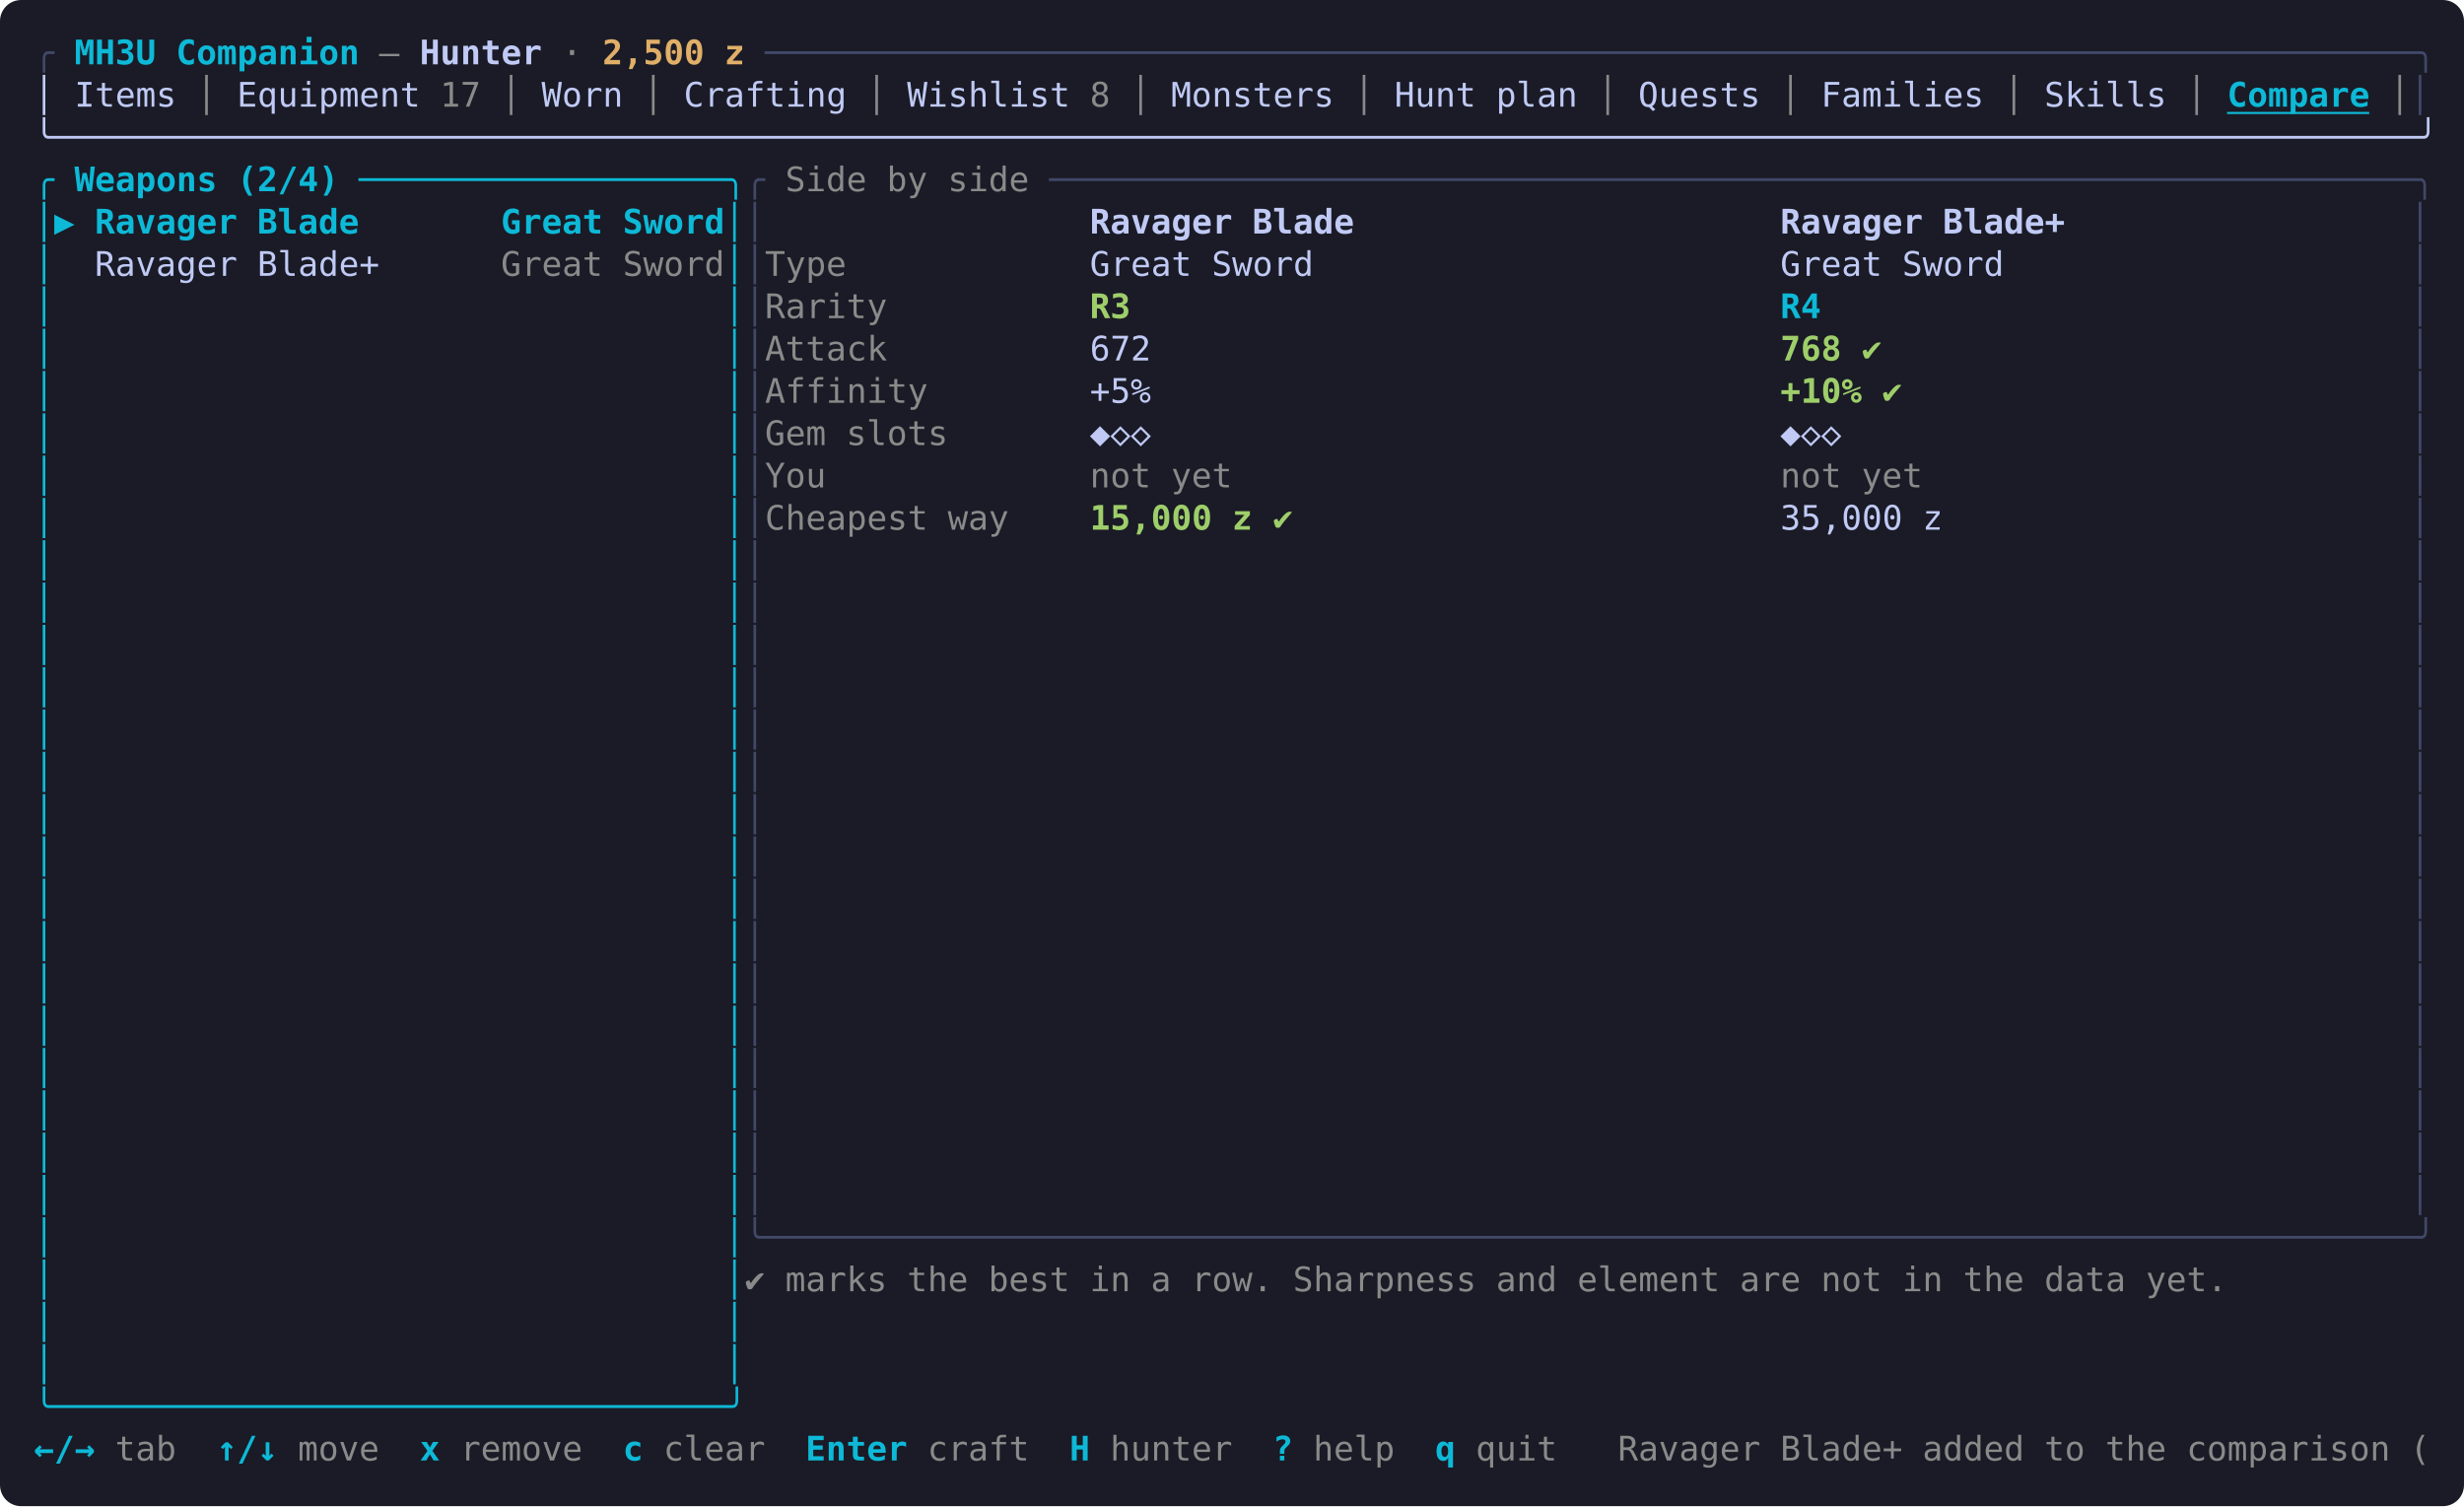
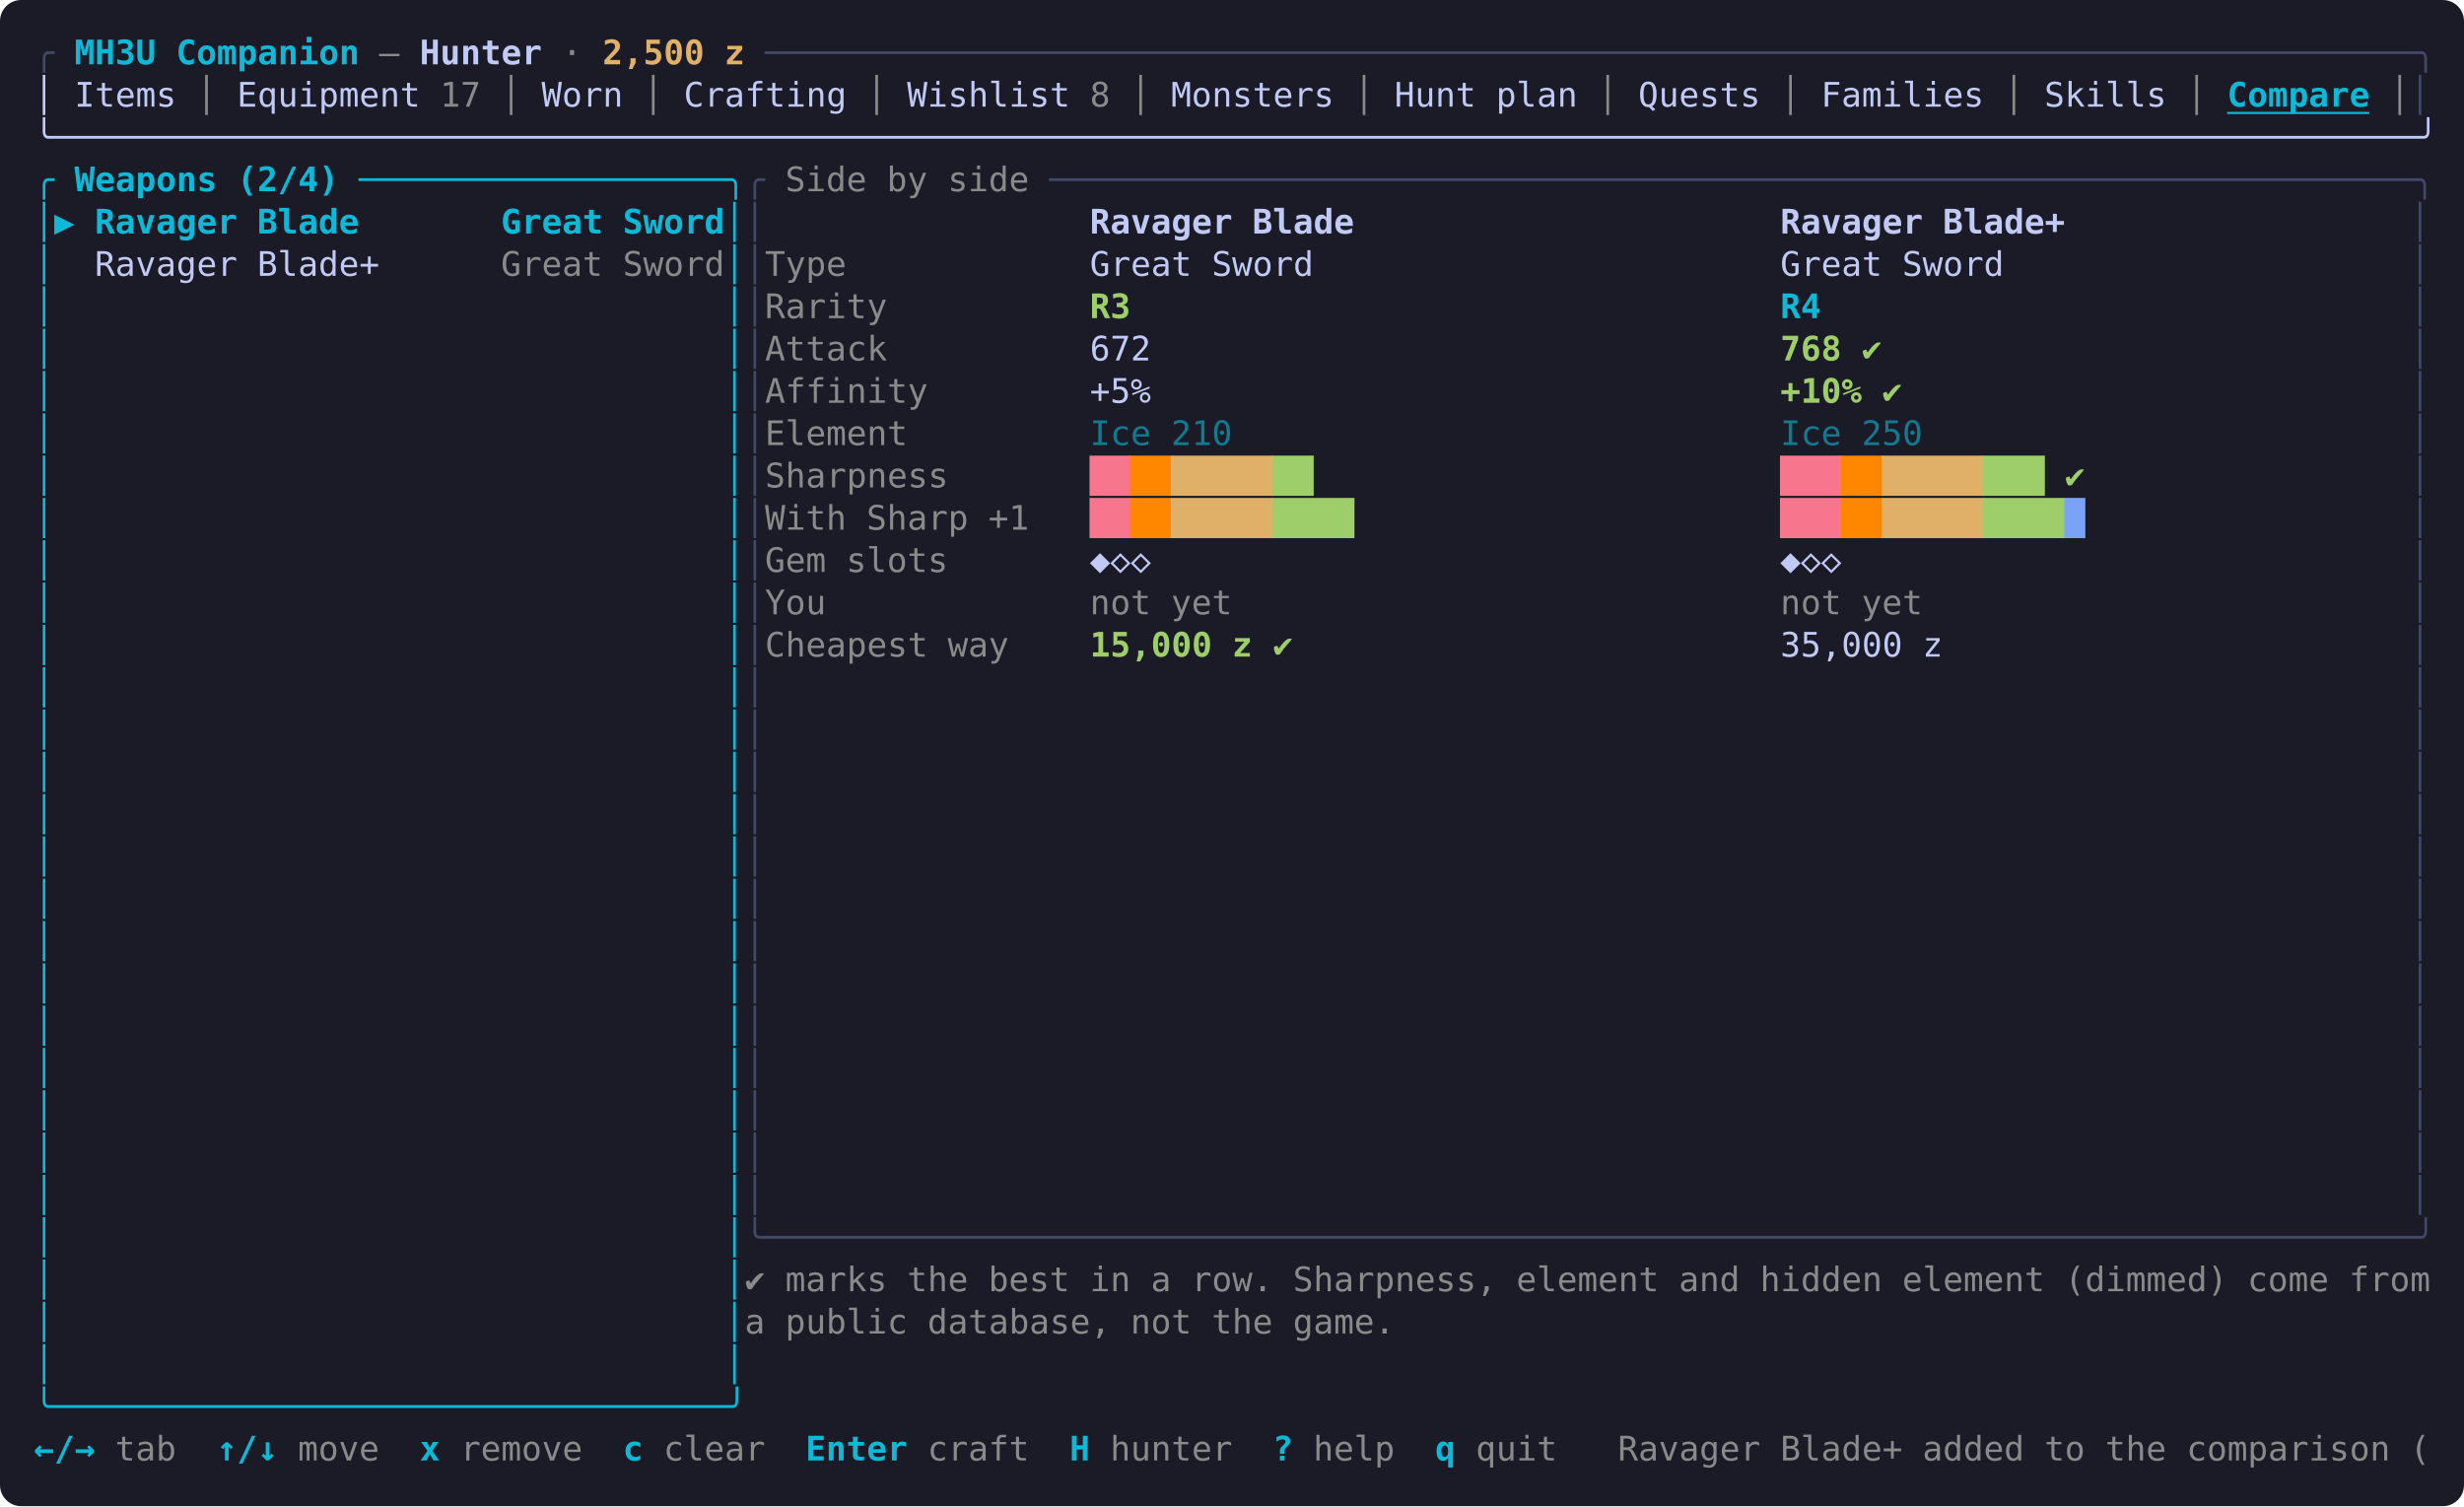
<svg xmlns="http://www.w3.org/2000/svg" width="1164.8" height="712" viewBox="0 0 1164.8 712" role="img">
  <rect width="100%" height="100%" rx="10" fill="#1a1b26" />
  <g font-family="'JetBrains Mono','JetBrainsMono Nerd Font','DejaVu Sans Mono',Menlo,Consolas,monospace" font-size="16">
    <text x="16.0" y="30.4" textLength="9.6" lengthAdjust="spacing" fill="#414868">╭</text>
    <text x="35.2" y="30.4" textLength="38.4" lengthAdjust="spacing" fill="#0db9d7" font-weight="bold">MH3U</text>
    <text x="83.2" y="30.4" textLength="86.4" lengthAdjust="spacing" fill="#0db9d7" font-weight="bold">Companion</text>
    <text x="179.2" y="30.4" textLength="9.6" lengthAdjust="spacing" fill="#8a8a8a">—</text>
    <text x="198.4" y="30.4" textLength="57.6" lengthAdjust="spacing" fill="#c0caf5" font-weight="bold">Hunter</text>
    <text x="265.6" y="30.4" textLength="9.6" lengthAdjust="spacing" fill="#8a8a8a">·</text>
    <text x="284.8" y="30.4" textLength="48.0" lengthAdjust="spacing" fill="#e0af68" font-weight="bold">2,500</text>
    <text x="342.4" y="30.4" textLength="9.6" lengthAdjust="spacing" fill="#e0af68" font-weight="bold">z</text>
    <text x="361.6" y="30.4" textLength="787.2" lengthAdjust="spacing" fill="#414868">─────────────────────────────────────────────────────────────────────────────────╮</text>
    <text x="16.0" y="50.4" textLength="9.6" lengthAdjust="spacing" fill="#c0caf5">│</text>
    <text x="35.2" y="50.4" textLength="48.0" lengthAdjust="spacing" fill="#c0caf5">Items</text>
    <text x="92.8" y="50.4" textLength="9.6" lengthAdjust="spacing" fill="#8a8a8a">│</text>
    <text x="112.0" y="50.4" textLength="86.4" lengthAdjust="spacing" fill="#c0caf5">Equipment</text>
    <text x="208.0" y="50.4" textLength="19.2" lengthAdjust="spacing" fill="#8a8a8a">17</text>
    <text x="236.8" y="50.4" textLength="9.6" lengthAdjust="spacing" fill="#8a8a8a">│</text>
    <text x="256.0" y="50.4" textLength="38.4" lengthAdjust="spacing" fill="#c0caf5">Worn</text>
    <text x="304.0" y="50.4" textLength="9.6" lengthAdjust="spacing" fill="#8a8a8a">│</text>
    <text x="323.2" y="50.4" textLength="76.8" lengthAdjust="spacing" fill="#c0caf5">Crafting</text>
    <text x="409.6" y="50.4" textLength="9.6" lengthAdjust="spacing" fill="#8a8a8a">│</text>
    <text x="428.8" y="50.4" textLength="76.8" lengthAdjust="spacing" fill="#c0caf5">Wishlist</text>
    <text x="515.2" y="50.4" textLength="9.6" lengthAdjust="spacing" fill="#8a8a8a">8</text>
    <text x="534.4" y="50.4" textLength="9.6" lengthAdjust="spacing" fill="#8a8a8a">│</text>
    <text x="553.6" y="50.4" textLength="76.8" lengthAdjust="spacing" fill="#c0caf5">Monsters</text>
    <text x="640.0" y="50.4" textLength="9.6" lengthAdjust="spacing" fill="#8a8a8a">│</text>
    <text x="659.2" y="50.4" textLength="38.4" lengthAdjust="spacing" fill="#c0caf5">Hunt</text>
    <text x="707.2" y="50.4" textLength="38.4" lengthAdjust="spacing" fill="#c0caf5">plan</text>
    <text x="755.2" y="50.4" textLength="9.6" lengthAdjust="spacing" fill="#8a8a8a">│</text>
    <text x="774.4" y="50.4" textLength="57.6" lengthAdjust="spacing" fill="#c0caf5">Quests</text>
    <text x="841.6" y="50.4" textLength="9.6" lengthAdjust="spacing" fill="#8a8a8a">│</text>
    <text x="860.8" y="50.4" textLength="76.8" lengthAdjust="spacing" fill="#c0caf5">Families</text>
    <text x="947.2" y="50.4" textLength="9.6" lengthAdjust="spacing" fill="#8a8a8a">│</text>
    <text x="966.4" y="50.4" textLength="57.6" lengthAdjust="spacing" fill="#c0caf5">Skills</text>
    <text x="1033.6" y="50.4" textLength="9.6" lengthAdjust="spacing" fill="#8a8a8a">│</text>
    <text x="1052.8" y="50.4" textLength="67.2" lengthAdjust="spacing" fill="#0db9d7" font-weight="bold">Compare</text>
    <line x1="1052.8" y1="53.4" x2="1120.0" y2="53.4" stroke="#0db9d7" stroke-width="1" />
    <text x="1129.6" y="50.4" textLength="9.6" lengthAdjust="spacing" fill="#8a8a8a">│</text>
    <text x="1139.2" y="50.4" textLength="9.6" lengthAdjust="spacing" fill="#414868">│</text>
    <text x="16.0" y="70.4" textLength="1132.8" lengthAdjust="spacing" fill="#c0caf5">╰────────────────────────────────────────────────────────────────────────────────────────────────────────────────────╯</text>
    <text x="16.0" y="90.4" textLength="9.6" lengthAdjust="spacing" fill="#0db9d7">╭</text>
    <text x="35.2" y="90.4" textLength="67.2" lengthAdjust="spacing" fill="#0db9d7" font-weight="bold">Weapons</text>
    <text x="112.0" y="90.4" textLength="48.0" lengthAdjust="spacing" fill="#0db9d7" font-weight="bold">(2/4)</text>
    <text x="169.6" y="90.4" textLength="182.4" lengthAdjust="spacing" fill="#0db9d7">──────────────────╮</text>
    <text x="352.0" y="90.4" textLength="9.6" lengthAdjust="spacing" fill="#414868">╭</text>
    <text x="371.2" y="90.4" textLength="38.4" lengthAdjust="spacing" fill="#8a8a8a">Side</text>
    <text x="419.2" y="90.4" textLength="19.2" lengthAdjust="spacing" fill="#8a8a8a">by</text>
    <text x="448.0" y="90.4" textLength="38.4" lengthAdjust="spacing" fill="#8a8a8a">side</text>
    <text x="496.0" y="90.4" textLength="652.8" lengthAdjust="spacing" fill="#414868">───────────────────────────────────────────────────────────────────╮</text>
    <text x="16.0" y="110.4" textLength="9.6" lengthAdjust="spacing" fill="#0db9d7">│</text>
    <text x="25.6" y="110.4" textLength="9.6" lengthAdjust="spacing" fill="#0db9d7" font-weight="bold">▶︎</text>
    <text x="44.8" y="110.4" textLength="67.2" lengthAdjust="spacing" fill="#0db9d7" font-weight="bold">Ravager</text>
    <text x="121.6" y="110.4" textLength="48.0" lengthAdjust="spacing" fill="#0db9d7" font-weight="bold">Blade</text>
    <text x="236.8" y="110.4" textLength="48.0" lengthAdjust="spacing" fill="#0db9d7" font-weight="bold">Great</text>
    <text x="294.4" y="110.4" textLength="48.0" lengthAdjust="spacing" fill="#0db9d7" font-weight="bold">Sword</text>
    <text x="342.4" y="110.4" textLength="9.6" lengthAdjust="spacing" fill="#0db9d7">│</text>
    <text x="352.0" y="110.4" textLength="9.6" lengthAdjust="spacing" fill="#414868">│</text>
    <text x="515.2" y="110.4" textLength="67.2" lengthAdjust="spacing" fill="#c0caf5" font-weight="bold">Ravager</text>
    <text x="592.0" y="110.4" textLength="48.0" lengthAdjust="spacing" fill="#c0caf5" font-weight="bold">Blade</text>
    <text x="841.6" y="110.4" textLength="67.2" lengthAdjust="spacing" fill="#c0caf5" font-weight="bold">Ravager</text>
    <text x="918.4" y="110.4" textLength="57.6" lengthAdjust="spacing" fill="#c0caf5" font-weight="bold">Blade+</text>
    <text x="1139.2" y="110.4" textLength="9.6" lengthAdjust="spacing" fill="#414868">│</text>
    <text x="16.0" y="130.4" textLength="9.6" lengthAdjust="spacing" fill="#0db9d7">│</text>
    <text x="44.8" y="130.4" textLength="67.2" lengthAdjust="spacing" fill="#c0caf5">Ravager</text>
    <text x="121.6" y="130.4" textLength="57.6" lengthAdjust="spacing" fill="#c0caf5">Blade+</text>
    <text x="236.8" y="130.4" textLength="48.0" lengthAdjust="spacing" fill="#8a8a8a">Great</text>
    <text x="294.4" y="130.4" textLength="48.0" lengthAdjust="spacing" fill="#8a8a8a">Sword</text>
    <text x="342.4" y="130.4" textLength="9.6" lengthAdjust="spacing" fill="#0db9d7">│</text>
    <text x="352.0" y="130.4" textLength="9.6" lengthAdjust="spacing" fill="#414868">│</text>
    <text x="361.6" y="130.4" textLength="38.4" lengthAdjust="spacing" fill="#8a8a8a">Type</text>
    <text x="515.2" y="130.4" textLength="48.0" lengthAdjust="spacing" fill="#c0caf5">Great</text>
    <text x="572.8" y="130.4" textLength="48.0" lengthAdjust="spacing" fill="#c0caf5">Sword</text>
    <text x="841.6" y="130.4" textLength="48.0" lengthAdjust="spacing" fill="#c0caf5">Great</text>
    <text x="899.2" y="130.4" textLength="48.0" lengthAdjust="spacing" fill="#c0caf5">Sword</text>
    <text x="1139.2" y="130.4" textLength="9.6" lengthAdjust="spacing" fill="#414868">│</text>
    <text x="16.0" y="150.4" textLength="9.6" lengthAdjust="spacing" fill="#0db9d7">│</text>
    <text x="342.4" y="150.4" textLength="9.6" lengthAdjust="spacing" fill="#0db9d7">│</text>
    <text x="352.0" y="150.4" textLength="9.6" lengthAdjust="spacing" fill="#414868">│</text>
    <text x="361.6" y="150.4" textLength="57.6" lengthAdjust="spacing" fill="#8a8a8a">Rarity</text>
    <text x="515.2" y="150.4" textLength="19.2" lengthAdjust="spacing" fill="#9ece6a" font-weight="bold">R3</text>
    <text x="841.6" y="150.4" textLength="19.2" lengthAdjust="spacing" fill="#0db9d7" font-weight="bold">R4</text>
    <text x="1139.2" y="150.4" textLength="9.6" lengthAdjust="spacing" fill="#414868">│</text>
    <text x="16.0" y="170.4" textLength="9.6" lengthAdjust="spacing" fill="#0db9d7">│</text>
    <text x="342.4" y="170.4" textLength="9.6" lengthAdjust="spacing" fill="#0db9d7">│</text>
    <text x="352.0" y="170.4" textLength="9.6" lengthAdjust="spacing" fill="#414868">│</text>
    <text x="361.6" y="170.4" textLength="57.6" lengthAdjust="spacing" fill="#8a8a8a">Attack</text>
    <text x="515.2" y="170.4" textLength="28.8" lengthAdjust="spacing" fill="#c0caf5">672</text>
    <text x="841.6" y="170.4" textLength="28.8" lengthAdjust="spacing" fill="#9ece6a" font-weight="bold">768</text>
    <text x="880.0" y="170.4" textLength="9.6" lengthAdjust="spacing" fill="#9ece6a" font-weight="bold">✔︎</text>
    <text x="1139.2" y="170.4" textLength="9.6" lengthAdjust="spacing" fill="#414868">│</text>
    <text x="16.0" y="190.4" textLength="9.6" lengthAdjust="spacing" fill="#0db9d7">│</text>
    <text x="342.4" y="190.4" textLength="9.6" lengthAdjust="spacing" fill="#0db9d7">│</text>
    <text x="352.0" y="190.4" textLength="9.6" lengthAdjust="spacing" fill="#414868">│</text>
    <text x="361.6" y="190.4" textLength="76.8" lengthAdjust="spacing" fill="#8a8a8a">Affinity</text>
    <text x="515.2" y="190.4" textLength="28.8" lengthAdjust="spacing" fill="#c0caf5">+5%</text>
    <text x="841.6" y="190.4" textLength="38.4" lengthAdjust="spacing" fill="#9ece6a" font-weight="bold">+10%</text>
    <text x="889.6" y="190.4" textLength="9.6" lengthAdjust="spacing" fill="#9ece6a" font-weight="bold">✔︎</text>
    <text x="1139.2" y="190.4" textLength="9.6" lengthAdjust="spacing" fill="#414868">│</text>
    <text x="16.0" y="210.4" textLength="9.6" lengthAdjust="spacing" fill="#0db9d7">│</text>
    <text x="342.4" y="210.4" textLength="9.6" lengthAdjust="spacing" fill="#0db9d7">│</text>
    <text x="352.0" y="210.4" textLength="9.6" lengthAdjust="spacing" fill="#414868">│</text>
-     <text x="361.6" y="210.4" textLength="28.8" lengthAdjust="spacing" fill="#8a8a8a">Gem</text>
-     <text x="400.0" y="210.4" textLength="48.0" lengthAdjust="spacing" fill="#8a8a8a">slots</text>
-     <text x="515.2" y="210.4" textLength="28.8" lengthAdjust="spacing" fill="#c0caf5">◆◇◇</text>
-     <text x="841.6" y="210.4" textLength="28.8" lengthAdjust="spacing" fill="#c0caf5">◆◇◇</text>
+     <text x="361.6" y="210.4" textLength="67.2" lengthAdjust="spacing" fill="#8a8a8a">Element</text>
+     <text x="515.2" y="210.4" textLength="28.8" lengthAdjust="spacing" fill="#0db9d7" fill-opacity="0.6">Ice</text>
+     <text x="553.6" y="210.4" textLength="28.8" lengthAdjust="spacing" fill="#0db9d7" fill-opacity="0.6">210</text>
+     <text x="841.6" y="210.4" textLength="28.8" lengthAdjust="spacing" fill="#0db9d7" fill-opacity="0.6">Ice</text>
+     <text x="880.0" y="210.4" textLength="28.8" lengthAdjust="spacing" fill="#0db9d7" fill-opacity="0.6">250</text>
    <text x="1139.2" y="210.4" textLength="9.6" lengthAdjust="spacing" fill="#414868">│</text>
    <text x="16.0" y="230.4" textLength="9.6" lengthAdjust="spacing" fill="#0db9d7">│</text>
    <text x="342.4" y="230.4" textLength="9.6" lengthAdjust="spacing" fill="#0db9d7">│</text>
    <text x="352.0" y="230.4" textLength="9.6" lengthAdjust="spacing" fill="#414868">│</text>
-     <text x="361.6" y="230.4" textLength="28.8" lengthAdjust="spacing" fill="#8a8a8a">You</text>
-     <text x="515.2" y="230.4" textLength="28.8" lengthAdjust="spacing" fill="#8a8a8a">not</text>
-     <text x="553.6" y="230.4" textLength="28.8" lengthAdjust="spacing" fill="#8a8a8a">yet</text>
-     <text x="841.6" y="230.4" textLength="28.8" lengthAdjust="spacing" fill="#8a8a8a">not</text>
-     <text x="880.0" y="230.4" textLength="28.8" lengthAdjust="spacing" fill="#8a8a8a">yet</text>
+     <text x="361.6" y="230.4" textLength="86.4" lengthAdjust="spacing" fill="#8a8a8a">Sharpness</text>
+     <text x="515.2" y="230.4" textLength="19.2" lengthAdjust="spacing" fill="#f7768e">██</text>
+     <text x="534.4" y="230.4" textLength="19.2" lengthAdjust="spacing" fill="#ff8700">██</text>
+     <text x="553.6" y="230.4" textLength="48.0" lengthAdjust="spacing" fill="#e0af68">█████</text>
+     <text x="601.6" y="230.4" textLength="19.2" lengthAdjust="spacing" fill="#9ece6a">██</text>
+     <text x="841.6" y="230.4" textLength="28.8" lengthAdjust="spacing" fill="#f7768e">███</text>
+     <text x="870.4" y="230.4" textLength="19.2" lengthAdjust="spacing" fill="#ff8700">██</text>
+     <text x="889.6" y="230.4" textLength="48.0" lengthAdjust="spacing" fill="#e0af68">█████</text>
+     <text x="937.6" y="230.4" textLength="28.8" lengthAdjust="spacing" fill="#9ece6a">███</text>
+     <text x="976.0" y="230.4" textLength="9.6" lengthAdjust="spacing" fill="#9ece6a" font-weight="bold">✔︎</text>
    <text x="1139.2" y="230.4" textLength="9.6" lengthAdjust="spacing" fill="#414868">│</text>
    <text x="16.0" y="250.4" textLength="9.6" lengthAdjust="spacing" fill="#0db9d7">│</text>
    <text x="342.4" y="250.4" textLength="9.6" lengthAdjust="spacing" fill="#0db9d7">│</text>
    <text x="352.0" y="250.4" textLength="9.6" lengthAdjust="spacing" fill="#414868">│</text>
-     <text x="361.6" y="250.4" textLength="76.8" lengthAdjust="spacing" fill="#8a8a8a">Cheapest</text>
-     <text x="448.0" y="250.4" textLength="28.8" lengthAdjust="spacing" fill="#8a8a8a">way</text>
-     <text x="515.2" y="250.4" textLength="57.6" lengthAdjust="spacing" fill="#9ece6a" font-weight="bold">15,000</text>
-     <text x="582.4" y="250.4" textLength="9.6" lengthAdjust="spacing" fill="#9ece6a" font-weight="bold">z</text>
-     <text x="601.6" y="250.4" textLength="9.6" lengthAdjust="spacing" fill="#9ece6a" font-weight="bold">✔︎</text>
-     <text x="841.6" y="250.4" textLength="57.6" lengthAdjust="spacing" fill="#c0caf5">35,000</text>
-     <text x="908.8" y="250.4" textLength="9.6" lengthAdjust="spacing" fill="#c0caf5">z</text>
+     <text x="361.6" y="250.4" textLength="38.4" lengthAdjust="spacing" fill="#8a8a8a">With</text>
+     <text x="409.6" y="250.4" textLength="48.0" lengthAdjust="spacing" fill="#8a8a8a">Sharp</text>
+     <text x="467.2" y="250.4" textLength="19.2" lengthAdjust="spacing" fill="#8a8a8a">+1</text>
+     <text x="515.2" y="250.4" textLength="19.2" lengthAdjust="spacing" fill="#f7768e">██</text>
+     <text x="534.4" y="250.4" textLength="19.2" lengthAdjust="spacing" fill="#ff8700">██</text>
+     <text x="553.6" y="250.4" textLength="48.0" lengthAdjust="spacing" fill="#e0af68">█████</text>
+     <text x="601.6" y="250.4" textLength="38.4" lengthAdjust="spacing" fill="#9ece6a">████</text>
+     <text x="841.6" y="250.4" textLength="28.8" lengthAdjust="spacing" fill="#f7768e">███</text>
+     <text x="870.4" y="250.4" textLength="19.2" lengthAdjust="spacing" fill="#ff8700">██</text>
+     <text x="889.6" y="250.4" textLength="48.0" lengthAdjust="spacing" fill="#e0af68">█████</text>
+     <text x="937.6" y="250.4" textLength="38.4" lengthAdjust="spacing" fill="#9ece6a">████</text>
+     <text x="976.0" y="250.4" textLength="9.6" lengthAdjust="spacing" fill="#7aa2f7">█</text>
    <text x="1139.2" y="250.4" textLength="9.6" lengthAdjust="spacing" fill="#414868">│</text>
    <text x="16.0" y="270.4" textLength="9.6" lengthAdjust="spacing" fill="#0db9d7">│</text>
    <text x="342.4" y="270.4" textLength="9.6" lengthAdjust="spacing" fill="#0db9d7">│</text>
    <text x="352.0" y="270.4" textLength="9.6" lengthAdjust="spacing" fill="#414868">│</text>
+     <text x="361.6" y="270.4" textLength="28.8" lengthAdjust="spacing" fill="#8a8a8a">Gem</text>
+     <text x="400.0" y="270.4" textLength="48.0" lengthAdjust="spacing" fill="#8a8a8a">slots</text>
+     <text x="515.2" y="270.4" textLength="28.8" lengthAdjust="spacing" fill="#c0caf5">◆◇◇</text>
+     <text x="841.6" y="270.4" textLength="28.8" lengthAdjust="spacing" fill="#c0caf5">◆◇◇</text>
    <text x="1139.2" y="270.4" textLength="9.6" lengthAdjust="spacing" fill="#414868">│</text>
    <text x="16.0" y="290.4" textLength="9.6" lengthAdjust="spacing" fill="#0db9d7">│</text>
    <text x="342.4" y="290.4" textLength="9.6" lengthAdjust="spacing" fill="#0db9d7">│</text>
    <text x="352.0" y="290.4" textLength="9.6" lengthAdjust="spacing" fill="#414868">│</text>
+     <text x="361.6" y="290.4" textLength="28.8" lengthAdjust="spacing" fill="#8a8a8a">You</text>
+     <text x="515.2" y="290.4" textLength="28.8" lengthAdjust="spacing" fill="#8a8a8a">not</text>
+     <text x="553.6" y="290.4" textLength="28.8" lengthAdjust="spacing" fill="#8a8a8a">yet</text>
+     <text x="841.6" y="290.4" textLength="28.8" lengthAdjust="spacing" fill="#8a8a8a">not</text>
+     <text x="880.0" y="290.4" textLength="28.8" lengthAdjust="spacing" fill="#8a8a8a">yet</text>
    <text x="1139.2" y="290.4" textLength="9.6" lengthAdjust="spacing" fill="#414868">│</text>
    <text x="16.0" y="310.4" textLength="9.6" lengthAdjust="spacing" fill="#0db9d7">│</text>
    <text x="342.4" y="310.4" textLength="9.6" lengthAdjust="spacing" fill="#0db9d7">│</text>
    <text x="352.0" y="310.4" textLength="9.6" lengthAdjust="spacing" fill="#414868">│</text>
+     <text x="361.6" y="310.4" textLength="76.8" lengthAdjust="spacing" fill="#8a8a8a">Cheapest</text>
+     <text x="448.0" y="310.4" textLength="28.8" lengthAdjust="spacing" fill="#8a8a8a">way</text>
+     <text x="515.2" y="310.4" textLength="57.6" lengthAdjust="spacing" fill="#9ece6a" font-weight="bold">15,000</text>
+     <text x="582.4" y="310.4" textLength="9.6" lengthAdjust="spacing" fill="#9ece6a" font-weight="bold">z</text>
+     <text x="601.6" y="310.4" textLength="9.6" lengthAdjust="spacing" fill="#9ece6a" font-weight="bold">✔︎</text>
+     <text x="841.6" y="310.4" textLength="57.6" lengthAdjust="spacing" fill="#c0caf5">35,000</text>
+     <text x="908.8" y="310.4" textLength="9.6" lengthAdjust="spacing" fill="#c0caf5">z</text>
    <text x="1139.2" y="310.4" textLength="9.6" lengthAdjust="spacing" fill="#414868">│</text>
    <text x="16.0" y="330.4" textLength="9.6" lengthAdjust="spacing" fill="#0db9d7">│</text>
    <text x="342.4" y="330.4" textLength="9.6" lengthAdjust="spacing" fill="#0db9d7">│</text>
    <text x="352.0" y="330.4" textLength="9.6" lengthAdjust="spacing" fill="#414868">│</text>
    <text x="1139.2" y="330.4" textLength="9.6" lengthAdjust="spacing" fill="#414868">│</text>
    <text x="16.0" y="350.4" textLength="9.6" lengthAdjust="spacing" fill="#0db9d7">│</text>
    <text x="342.4" y="350.4" textLength="9.6" lengthAdjust="spacing" fill="#0db9d7">│</text>
    <text x="352.0" y="350.4" textLength="9.6" lengthAdjust="spacing" fill="#414868">│</text>
    <text x="1139.2" y="350.4" textLength="9.6" lengthAdjust="spacing" fill="#414868">│</text>
    <text x="16.0" y="370.4" textLength="9.6" lengthAdjust="spacing" fill="#0db9d7">│</text>
    <text x="342.4" y="370.4" textLength="9.6" lengthAdjust="spacing" fill="#0db9d7">│</text>
    <text x="352.0" y="370.4" textLength="9.6" lengthAdjust="spacing" fill="#414868">│</text>
    <text x="1139.2" y="370.4" textLength="9.6" lengthAdjust="spacing" fill="#414868">│</text>
    <text x="16.0" y="390.4" textLength="9.6" lengthAdjust="spacing" fill="#0db9d7">│</text>
    <text x="342.4" y="390.4" textLength="9.6" lengthAdjust="spacing" fill="#0db9d7">│</text>
    <text x="352.0" y="390.4" textLength="9.6" lengthAdjust="spacing" fill="#414868">│</text>
    <text x="1139.2" y="390.4" textLength="9.6" lengthAdjust="spacing" fill="#414868">│</text>
    <text x="16.0" y="410.4" textLength="9.6" lengthAdjust="spacing" fill="#0db9d7">│</text>
    <text x="342.4" y="410.4" textLength="9.6" lengthAdjust="spacing" fill="#0db9d7">│</text>
    <text x="352.0" y="410.4" textLength="9.6" lengthAdjust="spacing" fill="#414868">│</text>
    <text x="1139.2" y="410.4" textLength="9.6" lengthAdjust="spacing" fill="#414868">│</text>
    <text x="16.0" y="430.4" textLength="9.6" lengthAdjust="spacing" fill="#0db9d7">│</text>
    <text x="342.4" y="430.4" textLength="9.6" lengthAdjust="spacing" fill="#0db9d7">│</text>
    <text x="352.0" y="430.4" textLength="9.6" lengthAdjust="spacing" fill="#414868">│</text>
    <text x="1139.2" y="430.4" textLength="9.6" lengthAdjust="spacing" fill="#414868">│</text>
    <text x="16.0" y="450.4" textLength="9.6" lengthAdjust="spacing" fill="#0db9d7">│</text>
    <text x="342.4" y="450.4" textLength="9.6" lengthAdjust="spacing" fill="#0db9d7">│</text>
    <text x="352.0" y="450.4" textLength="9.6" lengthAdjust="spacing" fill="#414868">│</text>
    <text x="1139.2" y="450.4" textLength="9.6" lengthAdjust="spacing" fill="#414868">│</text>
    <text x="16.0" y="470.4" textLength="9.6" lengthAdjust="spacing" fill="#0db9d7">│</text>
    <text x="342.4" y="470.4" textLength="9.6" lengthAdjust="spacing" fill="#0db9d7">│</text>
    <text x="352.0" y="470.4" textLength="9.6" lengthAdjust="spacing" fill="#414868">│</text>
    <text x="1139.2" y="470.4" textLength="9.6" lengthAdjust="spacing" fill="#414868">│</text>
    <text x="16.0" y="490.4" textLength="9.6" lengthAdjust="spacing" fill="#0db9d7">│</text>
    <text x="342.4" y="490.4" textLength="9.6" lengthAdjust="spacing" fill="#0db9d7">│</text>
    <text x="352.0" y="490.4" textLength="9.6" lengthAdjust="spacing" fill="#414868">│</text>
    <text x="1139.2" y="490.4" textLength="9.6" lengthAdjust="spacing" fill="#414868">│</text>
    <text x="16.0" y="510.4" textLength="9.6" lengthAdjust="spacing" fill="#0db9d7">│</text>
    <text x="342.4" y="510.4" textLength="9.6" lengthAdjust="spacing" fill="#0db9d7">│</text>
    <text x="352.0" y="510.4" textLength="9.6" lengthAdjust="spacing" fill="#414868">│</text>
    <text x="1139.2" y="510.4" textLength="9.6" lengthAdjust="spacing" fill="#414868">│</text>
    <text x="16.0" y="530.4" textLength="9.6" lengthAdjust="spacing" fill="#0db9d7">│</text>
    <text x="342.4" y="530.4" textLength="9.6" lengthAdjust="spacing" fill="#0db9d7">│</text>
    <text x="352.0" y="530.4" textLength="9.6" lengthAdjust="spacing" fill="#414868">│</text>
    <text x="1139.2" y="530.4" textLength="9.6" lengthAdjust="spacing" fill="#414868">│</text>
    <text x="16.0" y="550.4" textLength="9.6" lengthAdjust="spacing" fill="#0db9d7">│</text>
    <text x="342.4" y="550.4" textLength="9.6" lengthAdjust="spacing" fill="#0db9d7">│</text>
    <text x="352.0" y="550.4" textLength="9.6" lengthAdjust="spacing" fill="#414868">│</text>
    <text x="1139.2" y="550.4" textLength="9.6" lengthAdjust="spacing" fill="#414868">│</text>
    <text x="16.0" y="570.4" textLength="9.6" lengthAdjust="spacing" fill="#0db9d7">│</text>
    <text x="342.4" y="570.4" textLength="9.6" lengthAdjust="spacing" fill="#0db9d7">│</text>
    <text x="352.0" y="570.4" textLength="9.6" lengthAdjust="spacing" fill="#414868">│</text>
    <text x="1139.2" y="570.4" textLength="9.6" lengthAdjust="spacing" fill="#414868">│</text>
    <text x="16.0" y="590.4" textLength="9.6" lengthAdjust="spacing" fill="#0db9d7">│</text>
    <text x="342.4" y="590.4" textLength="9.6" lengthAdjust="spacing" fill="#0db9d7">│</text>
    <text x="352.0" y="590.4" textLength="796.8" lengthAdjust="spacing" fill="#414868">╰─────────────────────────────────────────────────────────────────────────────────╯</text>
    <text x="16.0" y="610.4" textLength="9.6" lengthAdjust="spacing" fill="#0db9d7">│</text>
    <text x="342.4" y="610.4" textLength="9.6" lengthAdjust="spacing" fill="#0db9d7">│</text>
    <text x="352.0" y="610.4" textLength="9.6" lengthAdjust="spacing" fill="#8a8a8a">✔︎</text>
    <text x="371.2" y="610.4" textLength="48.0" lengthAdjust="spacing" fill="#8a8a8a">marks</text>
    <text x="428.8" y="610.4" textLength="28.8" lengthAdjust="spacing" fill="#8a8a8a">the</text>
    <text x="467.2" y="610.4" textLength="38.4" lengthAdjust="spacing" fill="#8a8a8a">best</text>
    <text x="515.2" y="610.4" textLength="19.2" lengthAdjust="spacing" fill="#8a8a8a">in</text>
    <text x="544.0" y="610.4" textLength="9.6" lengthAdjust="spacing" fill="#8a8a8a">a</text>
    <text x="563.2" y="610.4" textLength="38.4" lengthAdjust="spacing" fill="#8a8a8a">row.</text>
-     <text x="611.2" y="610.4" textLength="86.4" lengthAdjust="spacing" fill="#8a8a8a">Sharpness</text>
-     <text x="707.2" y="610.4" textLength="28.8" lengthAdjust="spacing" fill="#8a8a8a">and</text>
-     <text x="745.6" y="610.4" textLength="67.2" lengthAdjust="spacing" fill="#8a8a8a">element</text>
-     <text x="822.4" y="610.4" textLength="28.8" lengthAdjust="spacing" fill="#8a8a8a">are</text>
-     <text x="860.8" y="610.4" textLength="28.8" lengthAdjust="spacing" fill="#8a8a8a">not</text>
-     <text x="899.2" y="610.4" textLength="19.2" lengthAdjust="spacing" fill="#8a8a8a">in</text>
-     <text x="928.0" y="610.4" textLength="28.8" lengthAdjust="spacing" fill="#8a8a8a">the</text>
-     <text x="966.4" y="610.4" textLength="38.4" lengthAdjust="spacing" fill="#8a8a8a">data</text>
-     <text x="1014.4" y="610.4" textLength="38.4" lengthAdjust="spacing" fill="#8a8a8a">yet.</text>
+     <text x="611.2" y="610.4" textLength="96.0" lengthAdjust="spacing" fill="#8a8a8a">Sharpness,</text>
+     <text x="716.8" y="610.4" textLength="67.2" lengthAdjust="spacing" fill="#8a8a8a">element</text>
+     <text x="793.6" y="610.4" textLength="28.8" lengthAdjust="spacing" fill="#8a8a8a">and</text>
+     <text x="832.0" y="610.4" textLength="57.6" lengthAdjust="spacing" fill="#8a8a8a">hidden</text>
+     <text x="899.2" y="610.4" textLength="67.2" lengthAdjust="spacing" fill="#8a8a8a">element</text>
+     <text x="976.0" y="610.4" textLength="76.8" lengthAdjust="spacing" fill="#8a8a8a">(dimmed)</text>
+     <text x="1062.4" y="610.4" textLength="38.4" lengthAdjust="spacing" fill="#8a8a8a">come</text>
+     <text x="1110.4" y="610.4" textLength="38.4" lengthAdjust="spacing" fill="#8a8a8a">from</text>
    <text x="16.0" y="630.4" textLength="9.6" lengthAdjust="spacing" fill="#0db9d7">│</text>
    <text x="342.4" y="630.4" textLength="9.6" lengthAdjust="spacing" fill="#0db9d7">│</text>
+     <text x="352.0" y="630.4" textLength="9.6" lengthAdjust="spacing" fill="#8a8a8a">a</text>
+     <text x="371.2" y="630.4" textLength="57.6" lengthAdjust="spacing" fill="#8a8a8a">public</text>
+     <text x="438.4" y="630.4" textLength="86.4" lengthAdjust="spacing" fill="#8a8a8a">database,</text>
+     <text x="534.4" y="630.4" textLength="28.8" lengthAdjust="spacing" fill="#8a8a8a">not</text>
+     <text x="572.8" y="630.4" textLength="28.8" lengthAdjust="spacing" fill="#8a8a8a">the</text>
+     <text x="611.2" y="630.4" textLength="48.0" lengthAdjust="spacing" fill="#8a8a8a">game.</text>
    <text x="16.0" y="650.4" textLength="9.6" lengthAdjust="spacing" fill="#0db9d7">│</text>
    <text x="342.4" y="650.4" textLength="9.6" lengthAdjust="spacing" fill="#0db9d7">│</text>
    <text x="16.0" y="670.4" textLength="336.0" lengthAdjust="spacing" fill="#0db9d7">╰─────────────────────────────────╯</text>
    <text x="16.0" y="690.4" textLength="28.8" lengthAdjust="spacing" fill="#0db9d7" font-weight="bold">←/→</text>
    <text x="54.4" y="690.4" textLength="28.8" lengthAdjust="spacing" fill="#8a8a8a">tab</text>
    <text x="102.4" y="690.4" textLength="28.8" lengthAdjust="spacing" fill="#0db9d7" font-weight="bold">↑/↓</text>
    <text x="140.8" y="690.4" textLength="38.4" lengthAdjust="spacing" fill="#8a8a8a">move</text>
    <text x="198.4" y="690.4" textLength="9.6" lengthAdjust="spacing" fill="#0db9d7" font-weight="bold">x</text>
    <text x="217.6" y="690.4" textLength="57.6" lengthAdjust="spacing" fill="#8a8a8a">remove</text>
    <text x="294.4" y="690.4" textLength="9.6" lengthAdjust="spacing" fill="#0db9d7" font-weight="bold">c</text>
    <text x="313.6" y="690.4" textLength="48.0" lengthAdjust="spacing" fill="#8a8a8a">clear</text>
    <text x="380.8" y="690.4" textLength="48.0" lengthAdjust="spacing" fill="#0db9d7" font-weight="bold">Enter</text>
    <text x="438.4" y="690.4" textLength="48.0" lengthAdjust="spacing" fill="#8a8a8a">craft</text>
    <text x="505.6" y="690.4" textLength="9.6" lengthAdjust="spacing" fill="#0db9d7" font-weight="bold">H</text>
    <text x="524.8" y="690.4" textLength="57.6" lengthAdjust="spacing" fill="#8a8a8a">hunter</text>
    <text x="601.6" y="690.4" textLength="9.6" lengthAdjust="spacing" fill="#0db9d7" font-weight="bold">?</text>
    <text x="620.8" y="690.4" textLength="38.4" lengthAdjust="spacing" fill="#8a8a8a">help</text>
    <text x="678.4" y="690.4" textLength="9.6" lengthAdjust="spacing" fill="#0db9d7" font-weight="bold">q</text>
    <text x="697.6" y="690.4" textLength="38.4" lengthAdjust="spacing" fill="#8a8a8a">quit</text>
    <text x="764.8" y="690.4" textLength="67.2" lengthAdjust="spacing" fill="#8a8a8a">Ravager</text>
    <text x="841.6" y="690.4" textLength="57.6" lengthAdjust="spacing" fill="#8a8a8a">Blade+</text>
    <text x="908.8" y="690.4" textLength="48.0" lengthAdjust="spacing" fill="#8a8a8a">added</text>
    <text x="966.4" y="690.4" textLength="19.2" lengthAdjust="spacing" fill="#8a8a8a">to</text>
    <text x="995.2" y="690.4" textLength="28.8" lengthAdjust="spacing" fill="#8a8a8a">the</text>
    <text x="1033.6" y="690.4" textLength="96.0" lengthAdjust="spacing" fill="#8a8a8a">comparison</text>
    <text x="1139.2" y="690.4" textLength="9.6" lengthAdjust="spacing" fill="#8a8a8a">(</text>
  </g>
</svg>
